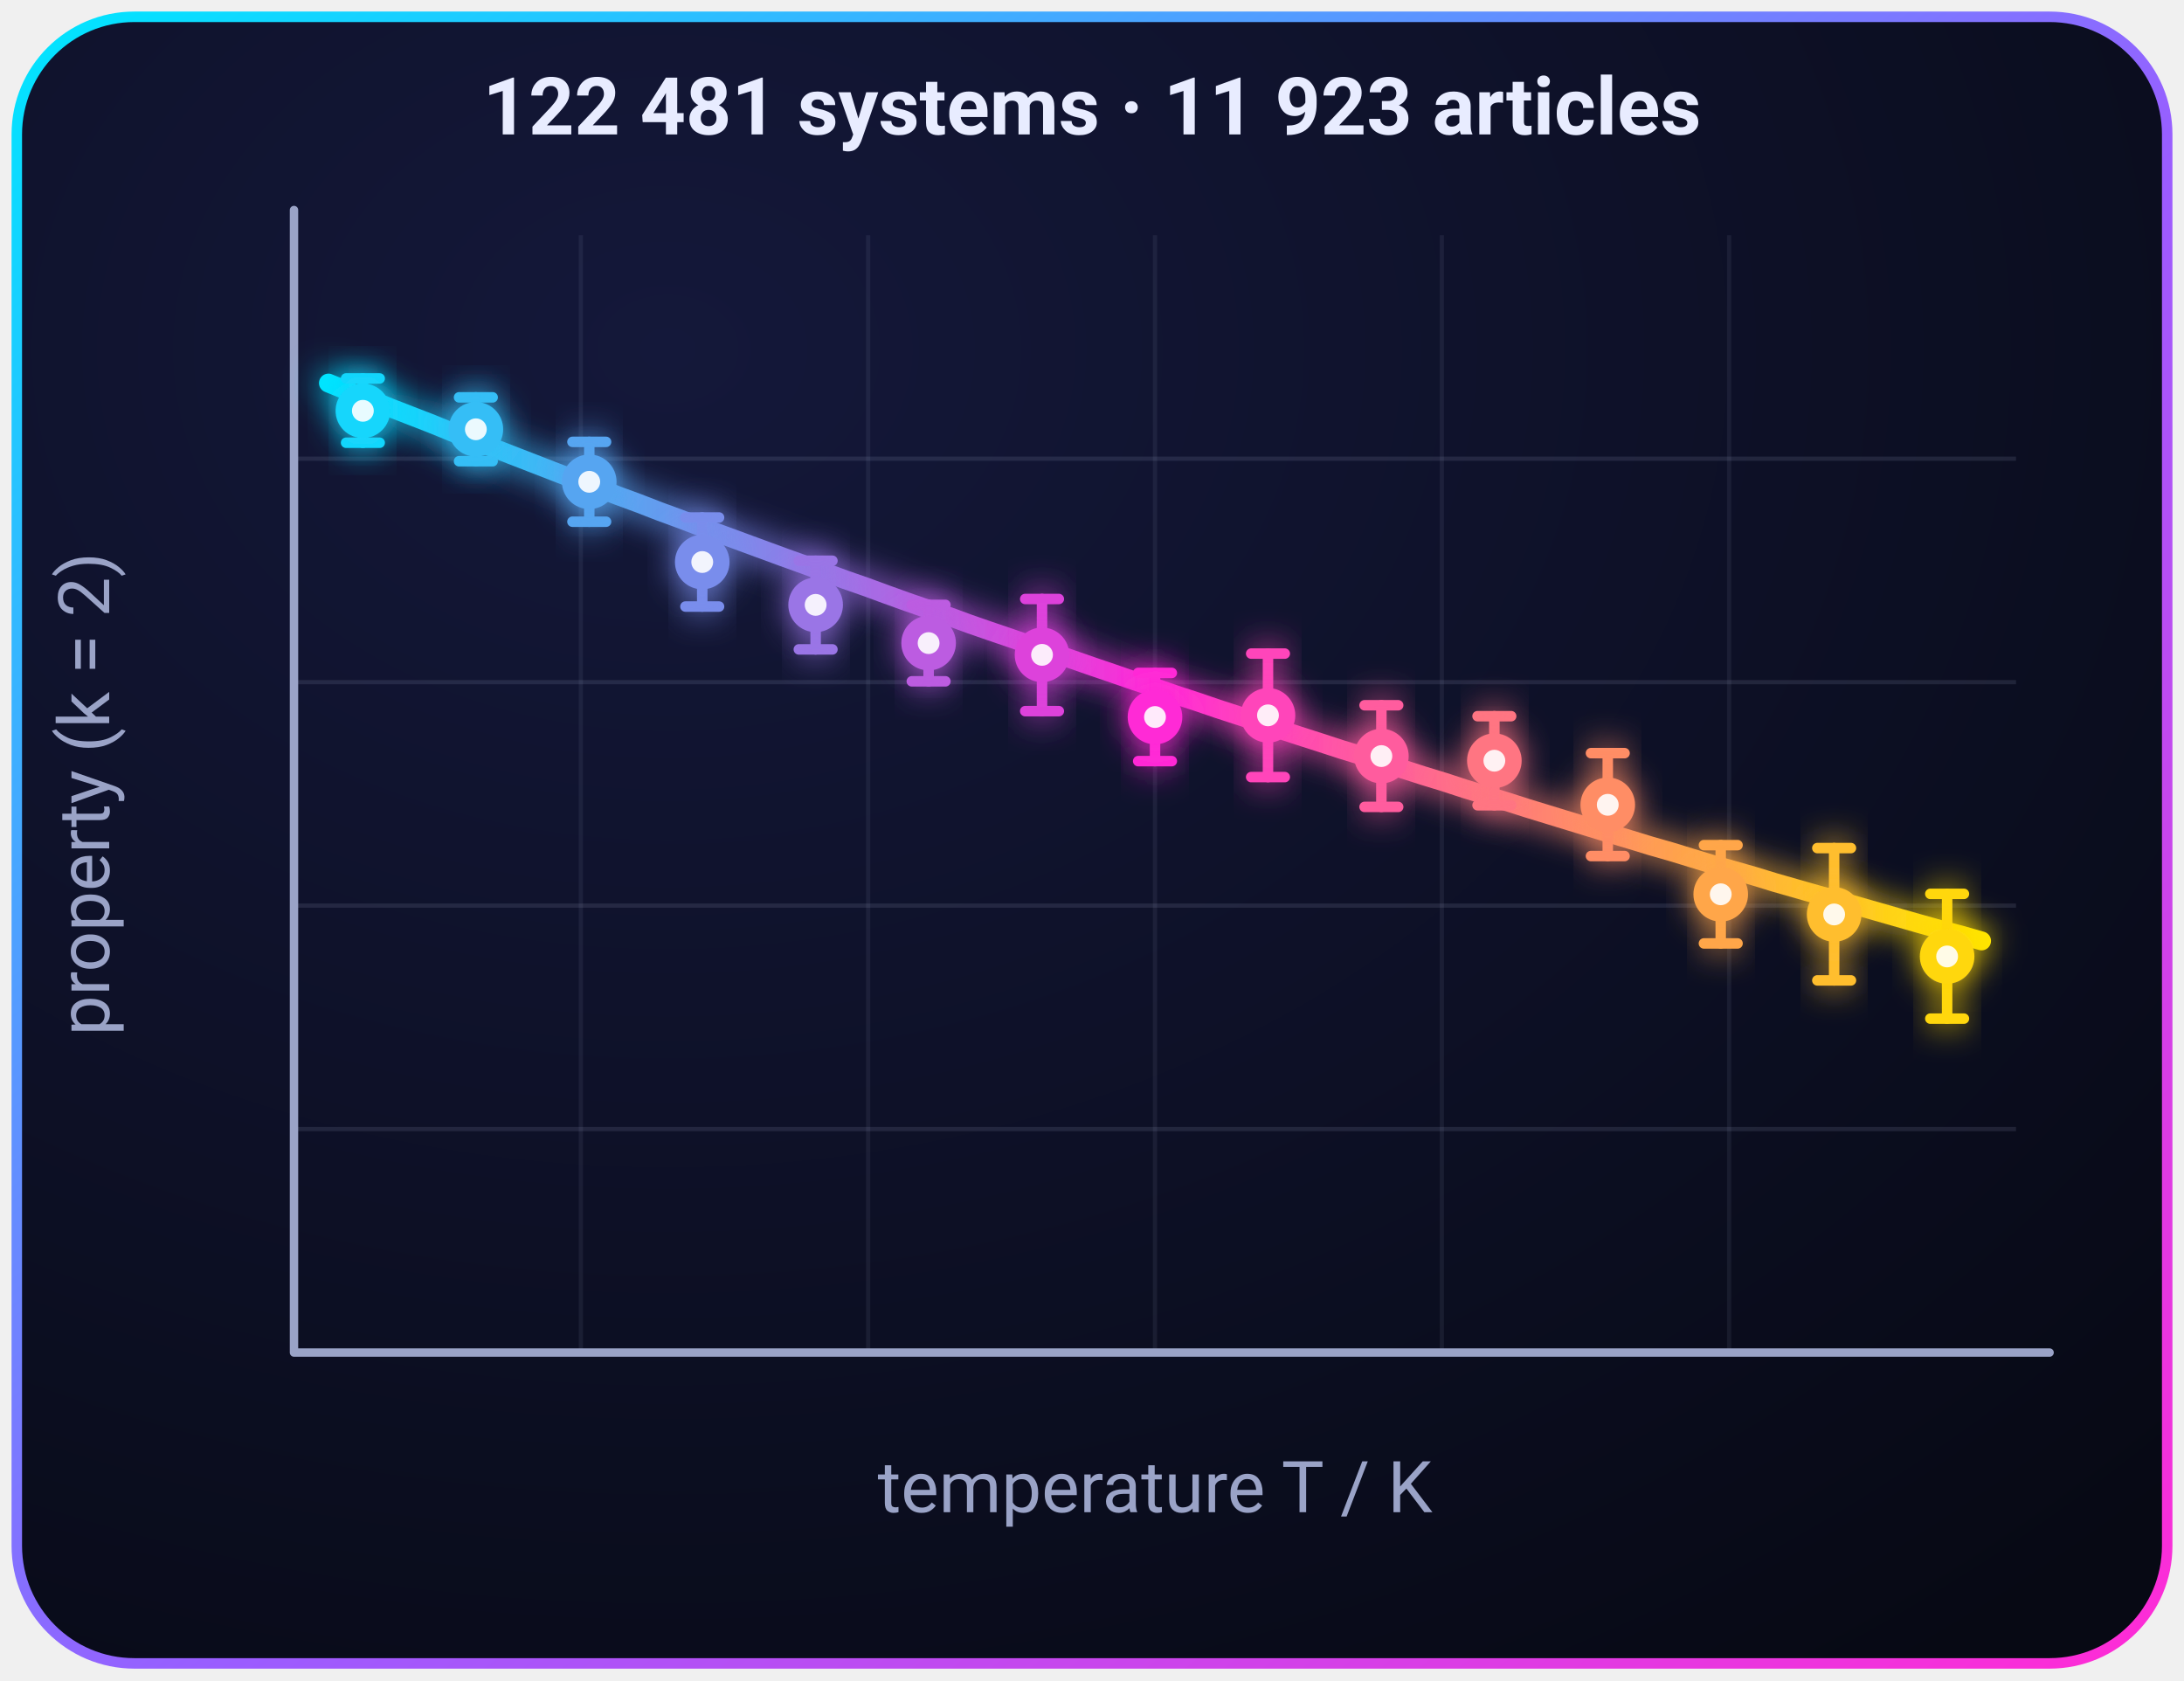
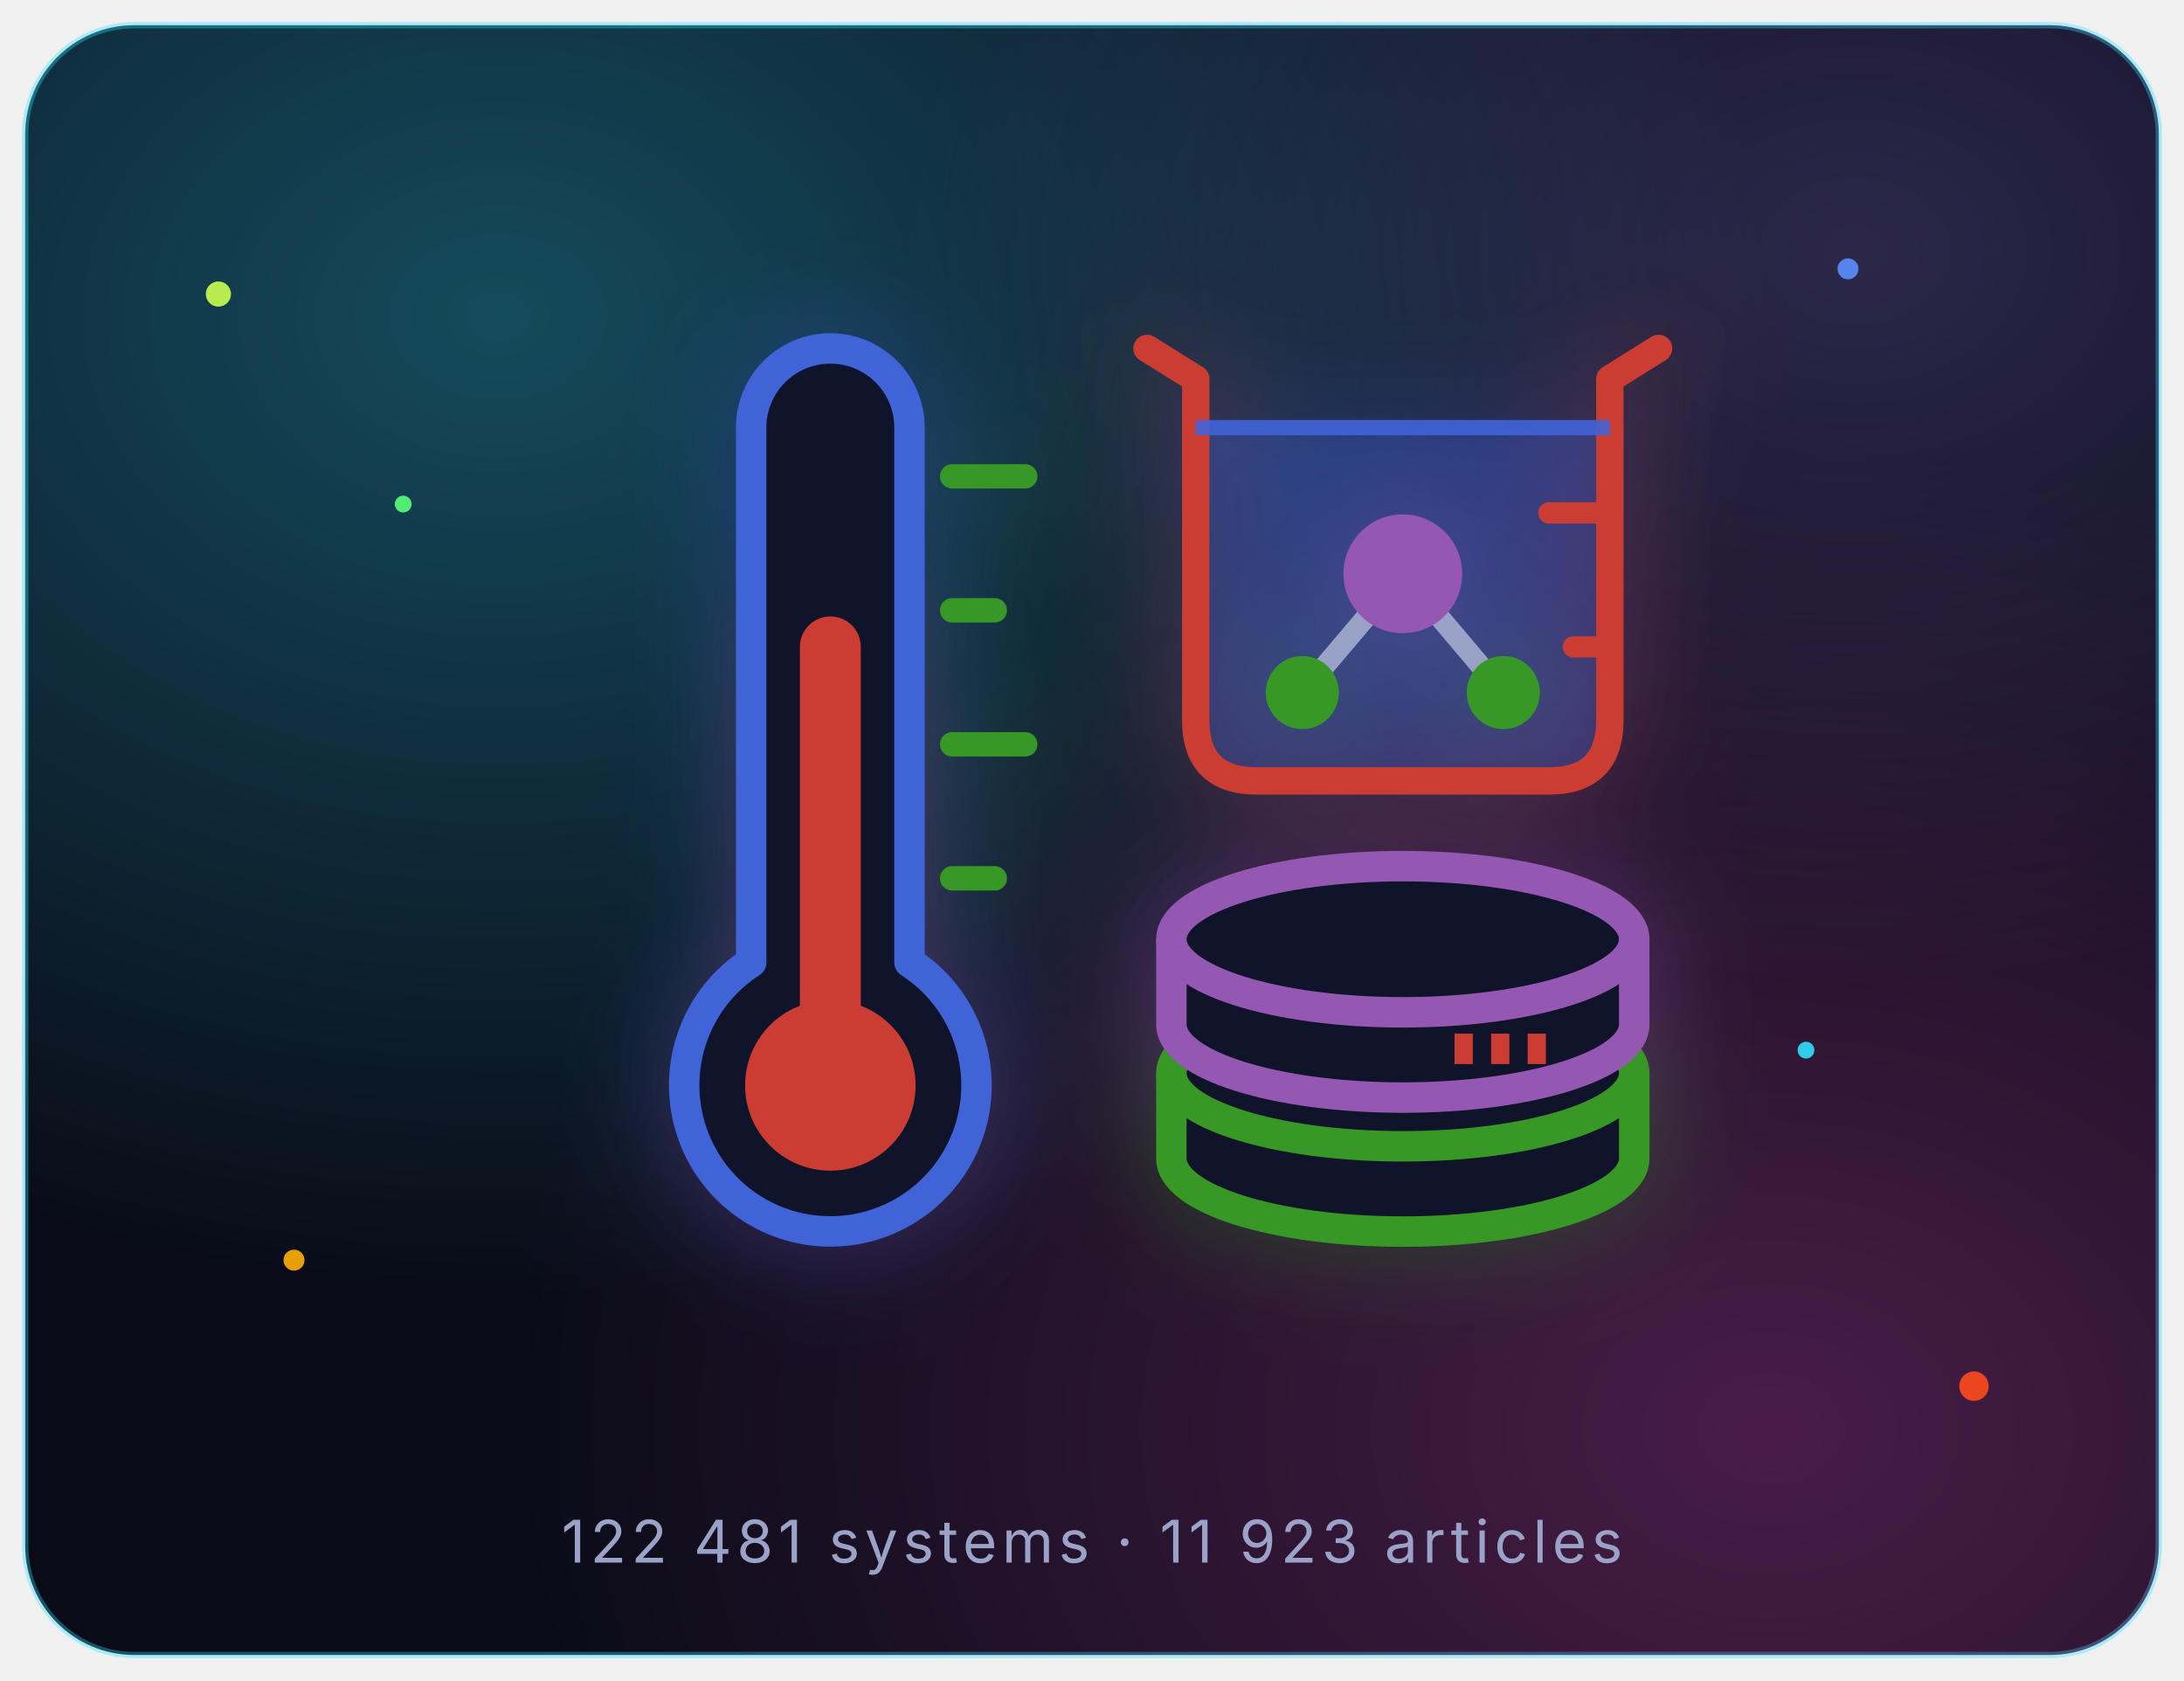
- <svg xmlns="http://www.w3.org/2000/svg" viewBox="0 0 520 400" role="img" aria-label="Experimental points with uncertainty bars and a fitted curve">
+ <svg xmlns="http://www.w3.org/2000/svg" viewBox="0 0 520 400" role="img" aria-label="Thermometer, beaker with a molecule and a database">
  <defs>
-     <linearGradient id="edge" x1="0" y1="0" x2="1" y2="1">
-       <stop offset="0" stop-color="#00e5ff" />
-       <stop offset="0.55" stop-color="#9b5cff" />
-       <stop offset="1" stop-color="#ff2bd6" />
-     </linearGradient>
-     <linearGradient id="fit" x1="0" y1="0" x2="1" y2="0">
-       <stop offset="0" stop-color="#00e5ff" />
-       <stop offset="0.5" stop-color="#ff2bd6" />
-       <stop offset="1" stop-color="#ffe600" />
-     </linearGradient>
-     <radialGradient id="bg" cx="0.3" cy="0.2" r="1">
-       <stop offset="0" stop-color="#14183a" />
-       <stop offset="1" stop-color="#070914" />
+     <radialGradient id="gA" cx="22%" cy="18%" r="60%">
+       <stop offset="0" stop-color="#2fe0ff" stop-opacity=".30" />
+       <stop offset="1" stop-color="#2fe0ff" stop-opacity="0" />
    </radialGradient>
-     <filter id="glow" x="-50%" y="-50%" width="200%" height="200%">
-       <feGaussianBlur stdDeviation="4" result="b" />
-       <feMerge>
-         <feMergeNode in="b" />
-         <feMergeNode in="SourceGraphic" />
-       </feMerge>
+     <radialGradient id="gB" cx="82%" cy="86%" r="60%">
+       <stop offset="0" stop-color="#ff4fd0" stop-opacity=".26" />
+       <stop offset="1" stop-color="#ff4fd0" stop-opacity="0" />
+     </radialGradient>
+     <radialGradient id="gC" cx="86%" cy="14%" r="45%">
+       <stop offset="0" stop-color="#a98bff" stop-opacity=".22" />
+       <stop offset="1" stop-color="#a98bff" stop-opacity="0" />
+     </radialGradient>
+     <filter id="blur" x="-30%" y="-30%" width="160%" height="160%">
+       <feGaussianBlur stdDeviation="9" />
    </filter>
  </defs>
-   <rect x="4" y="4" width="512" height="392" rx="28" fill="url(#bg)" stroke="url(#edge)" stroke-width="2.5" />
-   <line x1="70" y1="109.2" x2="480" y2="109.2" stroke="#9aa3c7" stroke-opacity="0.15" />
-   <line x1="70" y1="162.4" x2="480" y2="162.4" stroke="#9aa3c7" stroke-opacity="0.15" />
-   <line x1="70" y1="215.6" x2="480" y2="215.6" stroke="#9aa3c7" stroke-opacity="0.15" />
-   <line x1="70" y1="268.8" x2="480" y2="268.8" stroke="#9aa3c7" stroke-opacity="0.15" />
-   <line x1="138.3" y1="56" x2="138.3" y2="322" stroke="#9aa3c7" stroke-opacity="0.10" />
-   <line x1="206.7" y1="56" x2="206.7" y2="322" stroke="#9aa3c7" stroke-opacity="0.10" />
-   <line x1="275.0" y1="56" x2="275.0" y2="322" stroke="#9aa3c7" stroke-opacity="0.10" />
-   <line x1="343.3" y1="56" x2="343.3" y2="322" stroke="#9aa3c7" stroke-opacity="0.10" />
-   <line x1="411.7" y1="56" x2="411.7" y2="322" stroke="#9aa3c7" stroke-opacity="0.10" />
-   <path d="M70 50 V322 H488" fill="none" stroke="#9aa3c7" stroke-width="2" stroke-linecap="round" stroke-linejoin="round" />
-   <path d="M78.2 91.2 L83.1 93.2 L88.0 95.1 L93.0 97.1 L97.9 99.0 L102.8 100.9 L107.7 102.9 L112.6 104.8 L117.6 106.7 L122.5 108.6 L127.4 110.5 L132.3 112.4 L137.2 114.3 L142.2 116.1 L147.1 118.0 L152.0 119.8 L156.9 121.7 L161.8 123.5 L166.8 125.4 L171.7 127.2 L176.6 129.0 L181.5 130.8 L186.4 132.6 L191.4 134.4 L196.3 136.2 L201.2 138.0 L206.1 139.7 L211.0 141.5 L216.0 143.3 L220.9 145.0 L225.8 146.7 L230.7 148.5 L235.6 150.2 L240.6 151.9 L245.5 153.6 L250.4 155.3 L255.3 157.0 L260.2 158.7 L265.2 160.4 L270.1 162.1 L275.0 163.7 L279.9 165.4 L284.8 167.0 L289.8 168.7 L294.7 170.3 L299.6 171.9 L304.5 173.6 L309.4 175.2 L314.4 176.8 L319.3 178.4 L324.2 179.9 L329.1 181.5 L334.0 183.1 L339.0 184.7 L343.9 186.2 L348.8 187.8 L353.7 189.3 L358.6 190.8 L363.6 192.4 L368.5 193.9 L373.4 195.4 L378.3 196.9 L383.2 198.4 L388.2 199.9 L393.1 201.4 L398.0 202.8 L402.9 204.3 L407.8 205.8 L412.8 207.2 L417.7 208.6 L422.6 210.1 L427.5 211.5 L432.4 212.9 L437.4 214.3 L442.3 215.7 L447.2 217.1 L452.1 218.5 L457.0 219.9 L462.0 221.3 L466.9 222.6 L471.8 224.0" fill="none" stroke="url(#fit)" stroke-width="4.5" stroke-linecap="round" filter="url(#glow)" />
-   <g filter="url(#glow)" stroke="#14d6fc" stroke-width="2.5" stroke-linecap="round">
-     <line x1="86.4" y1="90.1" x2="86.4" y2="105.4" />
-     <line x1="82.4" y1="90.1" x2="90.4" y2="90.1" />
-     <line x1="82.4" y1="105.4" x2="90.4" y2="105.4" />
+   <rect x="6" y="6" width="508" height="388" rx="26" fill="#090b17" stroke="#2fe0ff" stroke-opacity=".35" stroke-width="1.5" />
+   <rect x="6" y="6" width="508" height="388" rx="26" fill="url(#gA)" />
+   <rect x="6" y="6" width="508" height="388" rx="26" fill="url(#gB)" />
+   <rect x="6" y="6" width="508" height="388" rx="26" fill="url(#gC)" />
+   <g opacity=".9">
+     <circle cx="52" cy="70" r="3" fill="#c8ff4d" />
+     <circle cx="470" cy="330" r="3.5" fill="#ff4a1c" />
+     <circle cx="440" cy="64" r="2.5" fill="#5c8dff" />
+     <circle cx="70" cy="300" r="2.5" fill="#ffb000" />
+     <circle cx="96" cy="120" r="2" fill="#58ff7a" />
+     <circle cx="430" cy="250" r="2" fill="#2fe0ff" />
  </g>
-   <circle cx="86.4" cy="97.8" r="6.5" fill="#14d6fc" filter="url(#glow)" />
-   <circle cx="86.4" cy="97.8" r="2.6" fill="#ffffff" fill-opacity="0.9" />
-   <g filter="url(#glow)" stroke="#36bef6" stroke-width="2.5" stroke-linecap="round">
-     <line x1="113.3" y1="94.6" x2="113.3" y2="109.8" />
-     <line x1="109.3" y1="94.6" x2="117.3" y2="94.6" />
-     <line x1="109.3" y1="109.8" x2="117.3" y2="109.8" />
+   <g transform="translate(131 38) scale(1.45)" filter="url(#blur)" opacity=".55">
+     <path d="M33,44 A13,13 0 0 1 59,44 V131.8 A24,24 0 1 1 33,131.8 Z" fill="#10142a" stroke="#4063D8" stroke-width="5" stroke-linejoin="round" />
+     <rect x="41" y="75" width="10" height="77" rx="5" fill="#CB3C33" />
+     <circle cx="46" cy="152" r="14" fill="#CB3C33" />
+     <line x1="66" y1="52" x2="78" y2="52" stroke="#389826" stroke-width="4" stroke-linecap="round" />
+     <line x1="66" y1="74" x2="73" y2="74" stroke="#389826" stroke-width="4" stroke-linecap="round" />
+     <line x1="66" y1="96" x2="78" y2="96" stroke="#389826" stroke-width="4" stroke-linecap="round" />
+     <line x1="66" y1="118" x2="73" y2="118" stroke="#389826" stroke-width="4" stroke-linecap="round" />
+     <path d="M106,44 H174 V92 Q174,102 164,102 H116 Q106,102 106,92 Z" fill="#4063D8" fill-opacity=".30" />
+     <line x1="140" y1="68" x2="123.5" y2="87.5" stroke="#e8ecff" stroke-width="3.375" opacity=".55" stroke-linecap="round" />
+     <line x1="140" y1="68" x2="156.5" y2="87.5" stroke="#e8ecff" stroke-width="3.375" opacity=".55" stroke-linecap="round" />
+     <circle cx="140" cy="68" r="9.75" fill="#9558B2" />
+     <circle cx="123.5" cy="87.5" r="6.0" fill="#389826" />
+     <circle cx="156.5" cy="87.5" r="6.0" fill="#389826" />
+     <path d="M98,31 L106,36 V92 Q106,102 116,102 H164 Q174,102 174,92 V36 L182,31" fill="none" stroke="#CB3C33" stroke-width="4.5" stroke-linecap="round" stroke-linejoin="round" />
+     <line x1="106" y1="44" x2="174" y2="44" stroke="#4063D8" stroke-width="2.5" opacity=".9" />
+     <line x1="174" y1="58" x2="164" y2="58" stroke="#CB3C33" stroke-width="3.5" stroke-linecap="round" />
+     <line x1="174" y1="80" x2="168" y2="80" stroke="#CB3C33" stroke-width="3.5" stroke-linecap="round" />
+     <path d="M102,150 v14 a38,12 0 0 0 76,0 v-14" fill="#10142a" stroke="#389826" stroke-width="5" stroke-linejoin="round" />
+     <ellipse cx="140" cy="150" rx="38" ry="12" fill="#10142a" stroke="#389826" stroke-width="5" />
+     <path d="M102,128 v14 a38,12 0 0 0 76,0 v-14" fill="#10142a" stroke="#9558B2" stroke-width="5" stroke-linejoin="round" />
+     <ellipse cx="140" cy="128" rx="38" ry="12" fill="#10142a" stroke="#9558B2" stroke-width="5" />
+     <line x1="150" y1="143.5" x2="150" y2="148.5" stroke="#CB3C33" stroke-width="3" stroke-linecap="butt" />
+     <line x1="156" y1="143.5" x2="156" y2="148.5" stroke="#CB3C33" stroke-width="3" stroke-linecap="butt" />
+     <line x1="162" y1="143.5" x2="162" y2="148.5" stroke="#CB3C33" stroke-width="3" stroke-linecap="butt" />
  </g>
-   <circle cx="113.3" cy="102.2" r="6.5" fill="#36bef6" filter="url(#glow)" />
-   <circle cx="113.3" cy="102.2" r="2.6" fill="#ffffff" fill-opacity="0.9" />
-   <g filter="url(#glow)" stroke="#57a5f1" stroke-width="2.5" stroke-linecap="round">
-     <line x1="140.3" y1="105.2" x2="140.3" y2="124.2" />
-     <line x1="136.3" y1="105.2" x2="144.3" y2="105.2" />
-     <line x1="136.3" y1="124.2" x2="144.3" y2="124.2" />
+   <g transform="translate(131 38) scale(1.45)">
+     <path d="M33,44 A13,13 0 0 1 59,44 V131.8 A24,24 0 1 1 33,131.8 Z" fill="#10142a" stroke="#4063D8" stroke-width="5" stroke-linejoin="round" />
+     <rect x="41" y="75" width="10" height="77" rx="5" fill="#CB3C33" />
+     <circle cx="46" cy="152" r="14" fill="#CB3C33" />
+     <line x1="66" y1="52" x2="78" y2="52" stroke="#389826" stroke-width="4" stroke-linecap="round" />
+     <line x1="66" y1="74" x2="73" y2="74" stroke="#389826" stroke-width="4" stroke-linecap="round" />
+     <line x1="66" y1="96" x2="78" y2="96" stroke="#389826" stroke-width="4" stroke-linecap="round" />
+     <line x1="66" y1="118" x2="73" y2="118" stroke="#389826" stroke-width="4" stroke-linecap="round" />
+     <path d="M106,44 H174 V92 Q174,102 164,102 H116 Q106,102 106,92 Z" fill="#4063D8" fill-opacity=".30" />
+     <line x1="140" y1="68" x2="123.5" y2="87.5" stroke="#e8ecff" stroke-width="3.375" opacity=".55" stroke-linecap="round" />
+     <line x1="140" y1="68" x2="156.5" y2="87.5" stroke="#e8ecff" stroke-width="3.375" opacity=".55" stroke-linecap="round" />
+     <circle cx="140" cy="68" r="9.75" fill="#9558B2" />
+     <circle cx="123.5" cy="87.5" r="6.0" fill="#389826" />
+     <circle cx="156.5" cy="87.5" r="6.0" fill="#389826" />
+     <path d="M98,31 L106,36 V92 Q106,102 116,102 H164 Q174,102 174,92 V36 L182,31" fill="none" stroke="#CB3C33" stroke-width="4.5" stroke-linecap="round" stroke-linejoin="round" />
+     <line x1="106" y1="44" x2="174" y2="44" stroke="#4063D8" stroke-width="2.5" opacity=".9" />
+     <line x1="174" y1="58" x2="164" y2="58" stroke="#CB3C33" stroke-width="3.5" stroke-linecap="round" />
+     <line x1="174" y1="80" x2="168" y2="80" stroke="#CB3C33" stroke-width="3.5" stroke-linecap="round" />
+     <path d="M102,150 v14 a38,12 0 0 0 76,0 v-14" fill="#10142a" stroke="#389826" stroke-width="5" stroke-linejoin="round" />
+     <ellipse cx="140" cy="150" rx="38" ry="12" fill="#10142a" stroke="#389826" stroke-width="5" />
+     <path d="M102,128 v14 a38,12 0 0 0 76,0 v-14" fill="#10142a" stroke="#9558B2" stroke-width="5" stroke-linejoin="round" />
+     <ellipse cx="140" cy="128" rx="38" ry="12" fill="#10142a" stroke="#9558B2" stroke-width="5" />
+     <line x1="150" y1="143.5" x2="150" y2="148.5" stroke="#CB3C33" stroke-width="3" stroke-linecap="butt" />
+     <line x1="156" y1="143.5" x2="156" y2="148.5" stroke="#CB3C33" stroke-width="3" stroke-linecap="butt" />
+     <line x1="162" y1="143.5" x2="162" y2="148.5" stroke="#CB3C33" stroke-width="3" stroke-linecap="butt" />
  </g>
-   <circle cx="140.3" cy="114.7" r="6.5" fill="#57a5f1" filter="url(#glow)" />
-   <circle cx="140.3" cy="114.7" r="2.6" fill="#ffffff" fill-opacity="0.9" />
-   <g filter="url(#glow)" stroke="#798dec" stroke-width="2.5" stroke-linecap="round">
-     <line x1="167.2" y1="123.2" x2="167.2" y2="144.4" />
-     <line x1="163.2" y1="123.2" x2="171.2" y2="123.2" />
-     <line x1="163.2" y1="144.4" x2="171.2" y2="144.4" />
-   </g>
-   <circle cx="167.2" cy="133.8" r="6.5" fill="#798dec" filter="url(#glow)" />
-   <circle cx="167.2" cy="133.8" r="2.6" fill="#ffffff" fill-opacity="0.9" />
-   <g filter="url(#glow)" stroke="#9a74e6" stroke-width="2.5" stroke-linecap="round">
-     <line x1="194.2" y1="133.5" x2="194.2" y2="154.6" />
-     <line x1="190.2" y1="133.5" x2="198.2" y2="133.5" />
-     <line x1="190.2" y1="154.6" x2="198.2" y2="154.6" />
-   </g>
-   <circle cx="194.2" cy="144.0" r="6.5" fill="#9a74e6" filter="url(#glow)" />
-   <circle cx="194.2" cy="144.0" r="2.6" fill="#ffffff" fill-opacity="0.9" />
-   <g filter="url(#glow)" stroke="#bc5ce1" stroke-width="2.5" stroke-linecap="round">
-     <line x1="221.1" y1="144.0" x2="221.1" y2="162.2" />
-     <line x1="217.1" y1="144.0" x2="225.1" y2="144.0" />
-     <line x1="217.1" y1="162.2" x2="225.1" y2="162.2" />
-   </g>
-   <circle cx="221.1" cy="153.1" r="6.5" fill="#bc5ce1" filter="url(#glow)" />
-   <circle cx="221.1" cy="153.1" r="2.6" fill="#ffffff" fill-opacity="0.9" />
-   <g filter="url(#glow)" stroke="#dd43db" stroke-width="2.5" stroke-linecap="round">
-     <line x1="248.1" y1="142.6" x2="248.1" y2="169.3" />
-     <line x1="244.1" y1="142.6" x2="252.1" y2="142.6" />
-     <line x1="244.1" y1="169.3" x2="252.1" y2="169.3" />
-   </g>
-   <circle cx="248.1" cy="155.9" r="6.5" fill="#dd43db" filter="url(#glow)" />
-   <circle cx="248.1" cy="155.9" r="2.6" fill="#ffffff" fill-opacity="0.9" />
-   <g filter="url(#glow)" stroke="#ff2bd6" stroke-width="2.5" stroke-linecap="round">
-     <line x1="275.0" y1="160.2" x2="275.0" y2="181.2" />
-     <line x1="271.0" y1="160.2" x2="279.0" y2="160.2" />
-     <line x1="271.0" y1="181.2" x2="279.0" y2="181.2" />
-   </g>
-   <circle cx="275.0" cy="170.7" r="6.5" fill="#ff2bd6" filter="url(#glow)" />
-   <circle cx="275.0" cy="170.7" r="2.6" fill="#ffffff" fill-opacity="0.9" />
-   <g filter="url(#glow)" stroke="#ff44ba" stroke-width="2.5" stroke-linecap="round">
-     <line x1="301.9" y1="155.6" x2="301.9" y2="185.0" />
-     <line x1="297.9" y1="155.6" x2="305.9" y2="155.6" />
-     <line x1="297.9" y1="185.0" x2="305.9" y2="185.0" />
-   </g>
-   <circle cx="301.9" cy="170.3" r="6.5" fill="#ff44ba" filter="url(#glow)" />
-   <circle cx="301.9" cy="170.3" r="2.6" fill="#ffffff" fill-opacity="0.9" />
-   <g filter="url(#glow)" stroke="#ff5c9e" stroke-width="2.5" stroke-linecap="round">
-     <line x1="328.9" y1="167.9" x2="328.9" y2="192.1" />
-     <line x1="324.9" y1="167.9" x2="332.9" y2="167.9" />
-     <line x1="324.9" y1="192.1" x2="332.9" y2="192.1" />
-   </g>
-   <circle cx="328.9" cy="180.0" r="6.5" fill="#ff5c9e" filter="url(#glow)" />
-   <circle cx="328.9" cy="180.0" r="2.6" fill="#ffffff" fill-opacity="0.9" />
-   <g filter="url(#glow)" stroke="#ff7582" stroke-width="2.5" stroke-linecap="round">
-     <line x1="355.8" y1="170.5" x2="355.8" y2="191.7" />
-     <line x1="351.8" y1="170.5" x2="359.8" y2="170.5" />
-     <line x1="351.8" y1="191.7" x2="359.8" y2="191.7" />
-   </g>
-   <circle cx="355.8" cy="181.1" r="6.5" fill="#ff7582" filter="url(#glow)" />
-   <circle cx="355.8" cy="181.1" r="2.6" fill="#ffffff" fill-opacity="0.9" />
-   <g filter="url(#glow)" stroke="#ff8d65" stroke-width="2.5" stroke-linecap="round">
-     <line x1="382.8" y1="179.3" x2="382.8" y2="203.8" />
-     <line x1="378.8" y1="179.3" x2="386.8" y2="179.3" />
-     <line x1="378.8" y1="203.8" x2="386.8" y2="203.8" />
-   </g>
-   <circle cx="382.8" cy="191.6" r="6.5" fill="#ff8d65" filter="url(#glow)" />
-   <circle cx="382.8" cy="191.6" r="2.6" fill="#ffffff" fill-opacity="0.9" />
-   <g filter="url(#glow)" stroke="#ffa649" stroke-width="2.5" stroke-linecap="round">
-     <line x1="409.7" y1="201.2" x2="409.7" y2="224.6" />
-     <line x1="405.7" y1="201.2" x2="413.7" y2="201.2" />
-     <line x1="405.7" y1="224.6" x2="413.7" y2="224.6" />
-   </g>
-   <circle cx="409.7" cy="212.9" r="6.5" fill="#ffa649" filter="url(#glow)" />
-   <circle cx="409.7" cy="212.9" r="2.6" fill="#ffffff" fill-opacity="0.9" />
-   <g filter="url(#glow)" stroke="#ffbe2d" stroke-width="2.5" stroke-linecap="round">
-     <line x1="436.7" y1="201.9" x2="436.7" y2="233.4" />
-     <line x1="432.7" y1="201.9" x2="440.7" y2="201.9" />
-     <line x1="432.7" y1="233.4" x2="440.7" y2="233.4" />
-   </g>
-   <circle cx="436.7" cy="217.7" r="6.5" fill="#ffbe2d" filter="url(#glow)" />
-   <circle cx="436.7" cy="217.7" r="2.6" fill="#ffffff" fill-opacity="0.9" />
-   <g filter="url(#glow)" stroke="#ffd711" stroke-width="2.5" stroke-linecap="round">
-     <line x1="463.6" y1="212.8" x2="463.6" y2="242.5" />
-     <line x1="459.6" y1="212.8" x2="467.6" y2="212.8" />
-     <line x1="459.6" y1="242.5" x2="467.6" y2="242.5" />
-   </g>
-   <circle cx="463.6" cy="227.7" r="6.5" fill="#ffd711" filter="url(#glow)" />
-   <circle cx="463.6" cy="227.7" r="2.6" fill="#ffffff" fill-opacity="0.9" />
-   <text x="275" y="360" text-anchor="middle" font-family="system-ui,Segoe UI,Roboto,Arial,sans-serif" font-size="17" fill="#9aa3c7">temperature  T / K</text>
-   <text transform="translate(26 189) rotate(-90)" text-anchor="middle" font-family="system-ui,Segoe UI,Roboto,Arial,sans-serif" font-size="17" fill="#9aa3c7">property  (k = 2)</text>
-   <text x="260" y="32" text-anchor="middle" font-family="system-ui,Segoe UI,Roboto,Arial,sans-serif" font-size="19" font-weight="700" fill="#e8ecff">122 481 systems · 11 923 articles</text>
+   <text x="260" y="372" text-anchor="middle" font-family="Inter,Arial,sans-serif" font-size="14" letter-spacing="1.2" fill="#9aa3c7">122 481 systems · 11 923 articles</text>
</svg>
